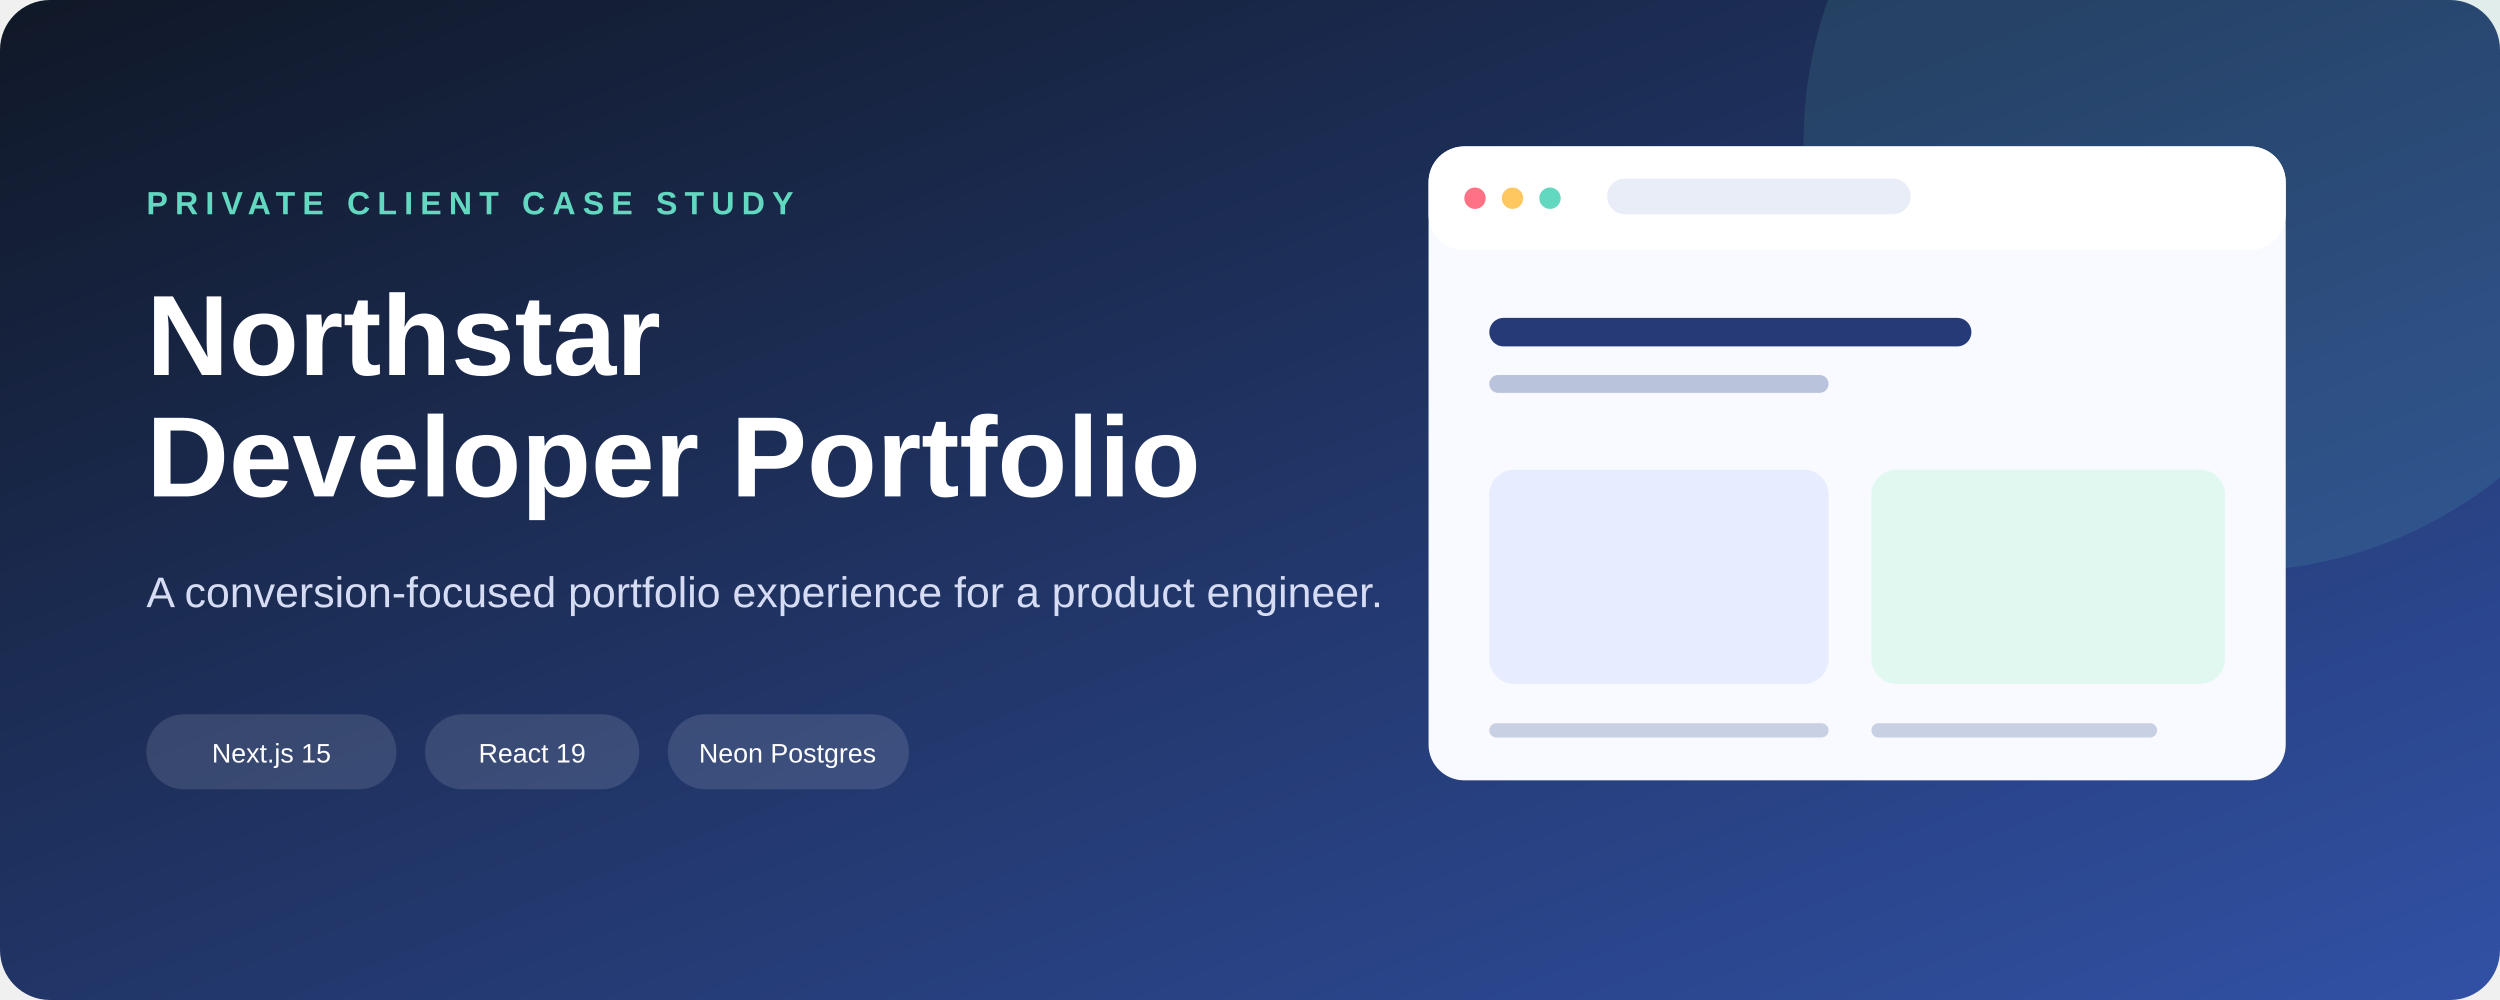
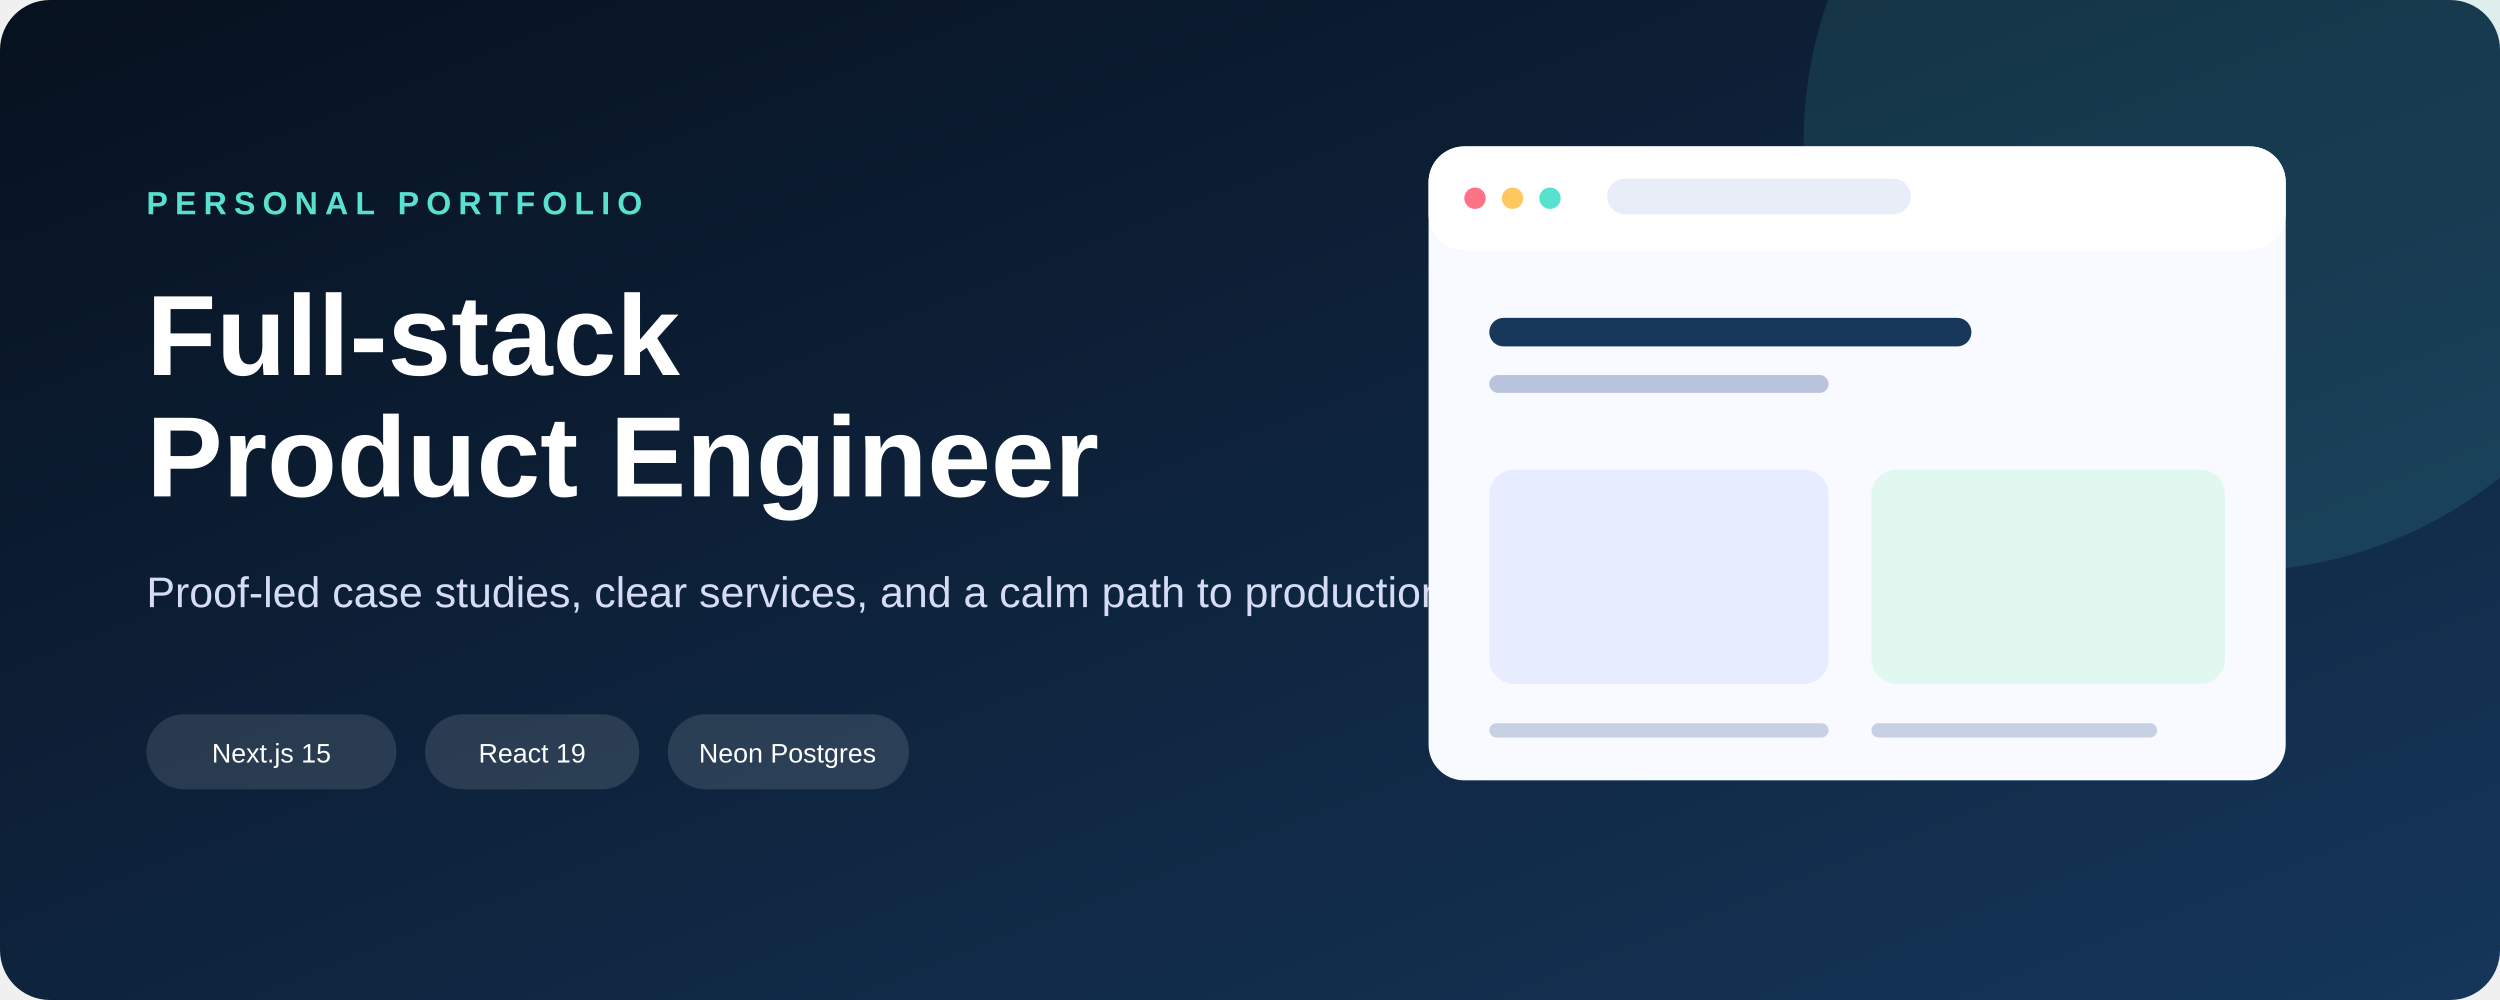
<svg xmlns="http://www.w3.org/2000/svg" width="1400" height="560" viewBox="0 0 1400 560">
  <defs>
    <linearGradient id="g" x2="1" y2="1">
-       <stop stop-color="#101827" />
-       <stop offset="1" stop-color="#3151A5" />
+       <stop stop-color="#07111F" />
+       <stop offset="1" stop-color="#15365A" />
    </linearGradient>
  </defs>
  <rect width="1400" height="560" rx="28" fill="url(#g)" />
-   <circle cx="1250" cy="80" r="240" fill="#63D8C1" opacity=".12" />
+   <circle cx="1250" cy="80" r="240" fill="#59E1D0" opacity=".12" />
  <g font-family="Arial,sans-serif">
-     <text x="82" y="120" fill="#63D8C1" font-size="18" font-weight="700" letter-spacing="4">PRIVATE CLIENT CASE STUDY</text>
-     <text x="82" y="210" fill="#fff" font-size="64" font-weight="800">Northstar</text>
-     <text x="82" y="278" fill="#fff" font-size="64" font-weight="800">Developer Portfolio</text>
-     <text x="82" y="340" fill="#D5DCF4" font-size="24">A conversion-focused portfolio experience for a product engineer.</text>
+     <text x="82" y="120" fill="#59E1D0" font-size="18" font-weight="700" letter-spacing="4">PERSONAL PORTFOLIO</text>
+     <text x="82" y="210" fill="#fff" font-size="64" font-weight="800">Full-stack</text>
+     <text x="82" y="278" fill="#fff" font-size="64" font-weight="800">Product Engineer</text>
+     <text x="82" y="340" fill="#D5DCF4" font-size="24">Proof-led case studies, clear services, and a calm path to production.</text>
    <rect x="82" y="400" width="140" height="42" rx="21" fill="#fff" opacity=".12" />
    <text x="152" y="427" fill="#fff" text-anchor="middle" font-size="15">Next.js 15</text>
    <rect x="238" y="400" width="120" height="42" rx="21" fill="#fff" opacity=".12" />
    <text x="298" y="427" fill="#fff" text-anchor="middle" font-size="15">React 19</text>
    <rect x="374" y="400" width="135" height="42" rx="21" fill="#fff" opacity=".12" />
    <text x="441" y="427" fill="#fff" text-anchor="middle" font-size="15">Neon Postgres</text>
    <g transform="translate(800 82)">
      <rect width="480" height="355" rx="20" fill="#F8FAFF" />
      <rect width="480" height="58" rx="20" fill="#fff" />
      <circle cx="26" cy="29" r="6" fill="#FF7185" />
      <circle cx="47" cy="29" r="6" fill="#FFC75F" />
-       <circle cx="68" cy="29" r="6" fill="#63D8C1" />
+       <circle cx="68" cy="29" r="6" fill="#59E1D0" />
      <rect x="100" y="18" width="170" height="20" rx="10" fill="#E9EDF8" />
-       <rect x="34" y="96" width="270" height="16" rx="8" fill="#273A78" />
+       <rect x="34" y="96" width="270" height="16" rx="8" fill="#17385B" />
      <rect x="34" y="128" width="190" height="10" rx="5" fill="#B9C3DC" />
      <rect x="34" y="181" width="190" height="120" rx="14" fill="#E7ECFF" />
      <rect x="248" y="181" width="198" height="120" rx="14" fill="#E1F8F0" />
      <rect x="34" y="323" width="190" height="8" rx="4" fill="#C8D0E4" />
      <rect x="248" y="323" width="160" height="8" rx="4" fill="#C8D0E4" />
    </g>
  </g>
</svg>
